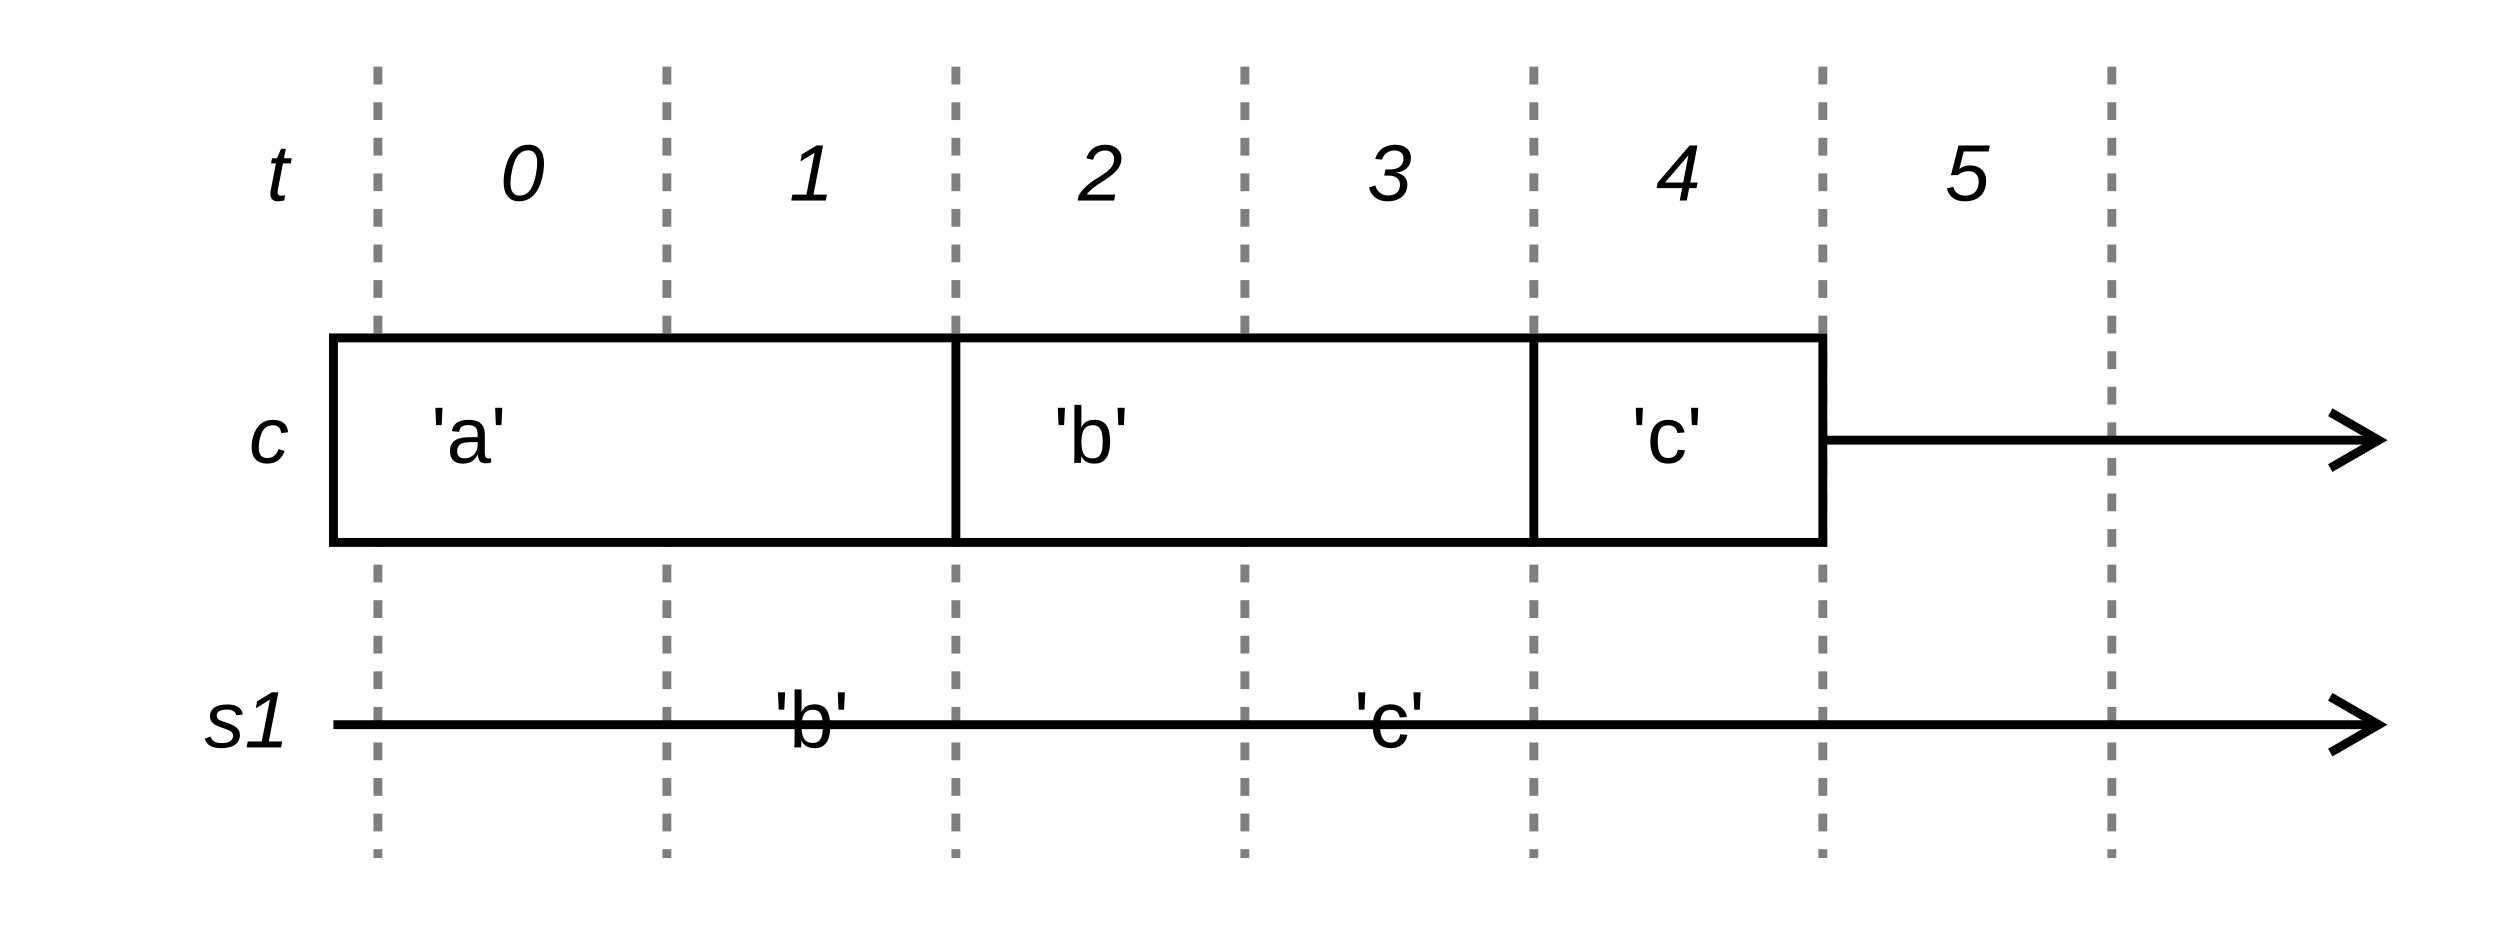
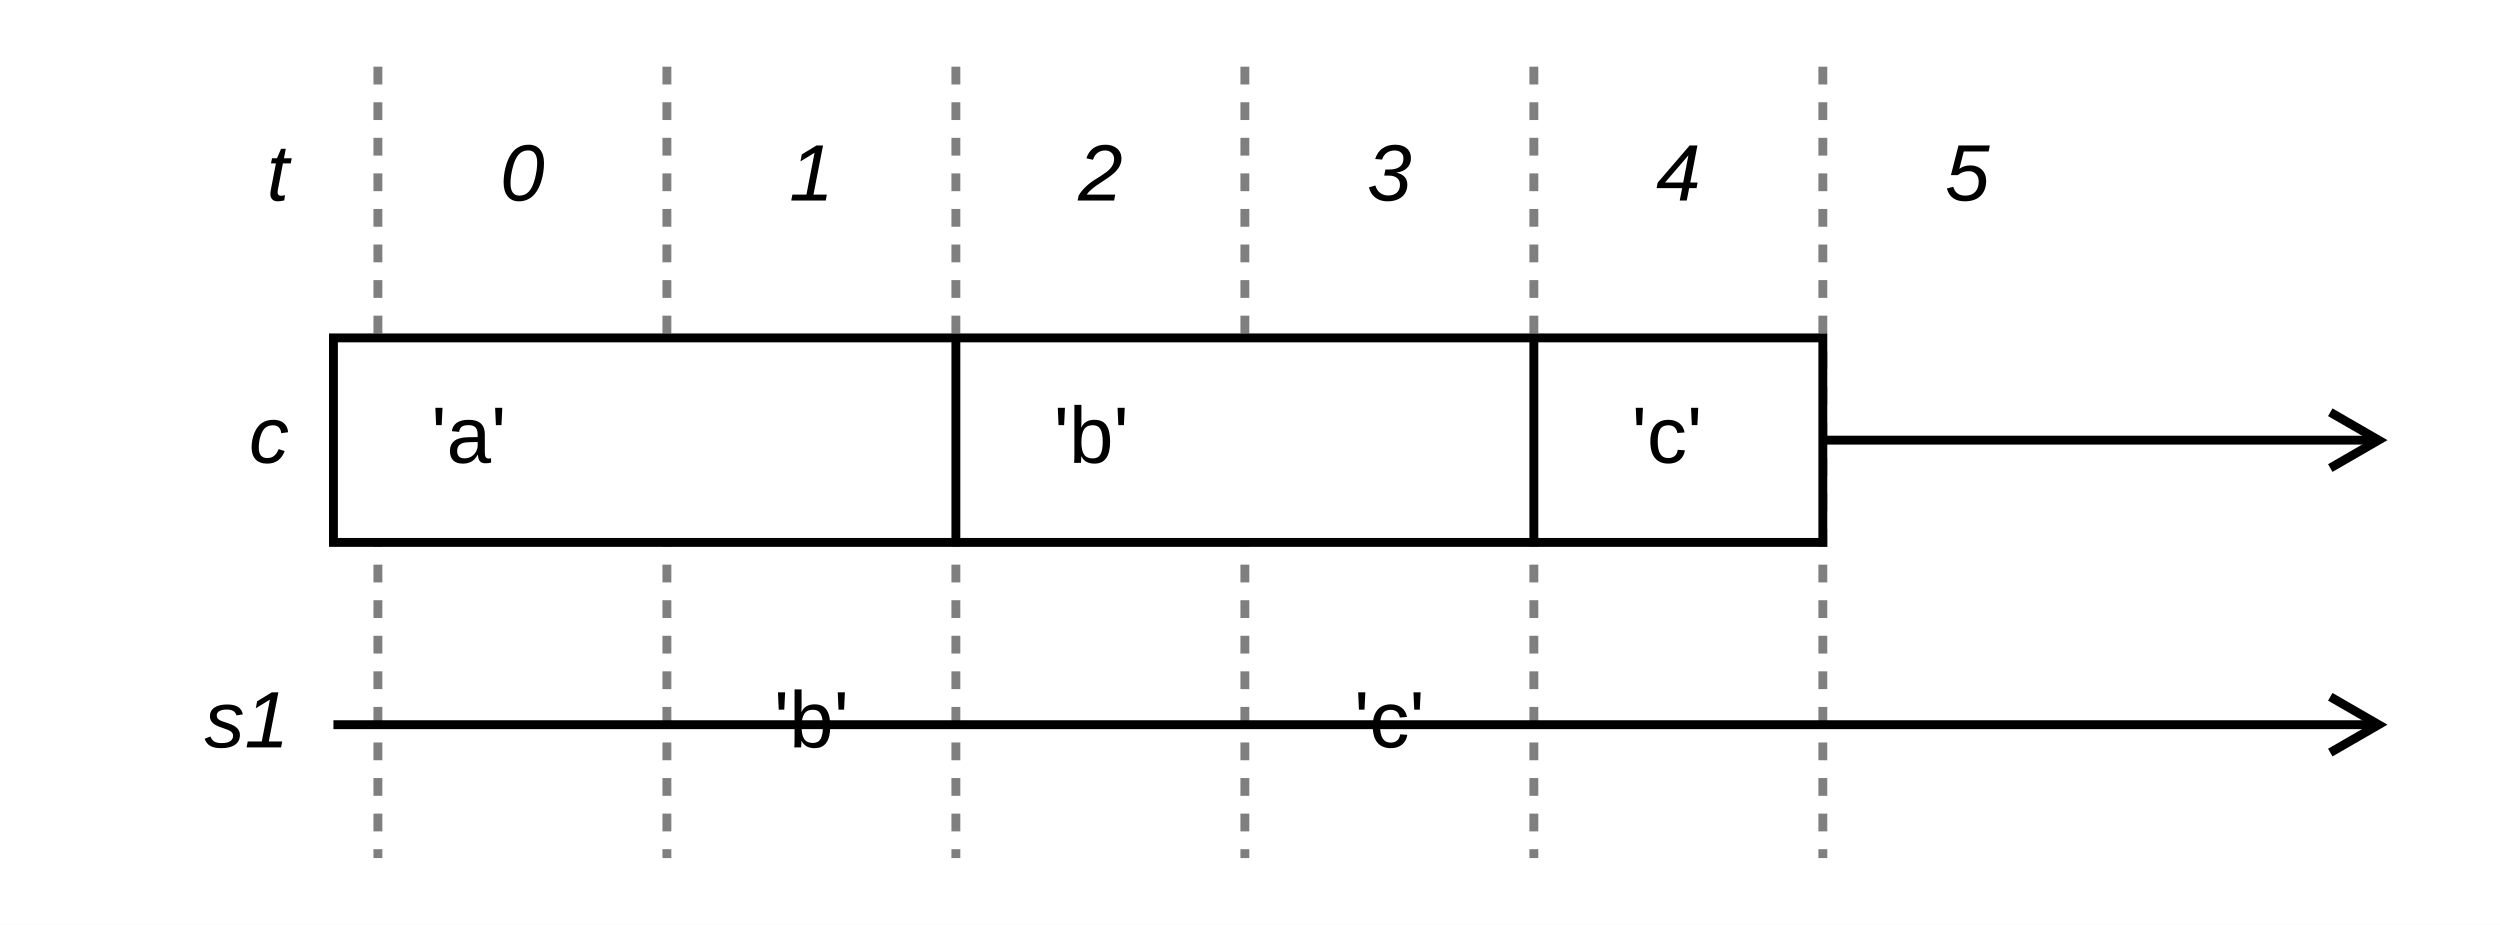
<svg xmlns="http://www.w3.org/2000/svg" viewBox="0 0 562.309 208" width="562.309" height="208">
  <rect x="0" y="0" width="562.309" height="208" fill="white" />
  <g transform="translate(25 25)">
    <g>
      <line x1="60" y1="-10" x2="60" y2="168" stroke="rgba(0, 0, 0, 0.5)" stroke-width="2" stroke-dasharray="4" />
      <line x1="125" y1="-10" x2="125" y2="168" stroke="rgba(0, 0, 0, 0.5)" stroke-width="2" stroke-dasharray="4" />
      <line x1="190" y1="-10" x2="190" y2="168" stroke="rgba(0, 0, 0, 0.5)" stroke-width="2" stroke-dasharray="4" />
      <line x1="255" y1="-10" x2="255" y2="168" stroke="rgba(0, 0, 0, 0.5)" stroke-width="2" stroke-dasharray="4" />
      <line x1="320" y1="-10" x2="320" y2="168" stroke="rgba(0, 0, 0, 0.5)" stroke-width="2" stroke-dasharray="4" />
      <line x1="385" y1="-10" x2="385" y2="168" stroke="rgba(0, 0, 0, 0.5)" stroke-width="2" stroke-dasharray="4" />
-       <line x1="450" y1="-10" x2="450" y2="168" stroke="rgba(0, 0, 0, 0.5)" stroke-width="2" stroke-dasharray="4" />
    </g>
    <g>
      <text x="40" y="15" fill="black" font-family="Arial, Helvetica, sans-serif" font-size="18px" font-weight="normal" font-style="italic" dominant-baseline="middle" text-anchor="end">t</text>
      <text x="92.5" y="15" fill="black" font-family="Arial, Helvetica, sans-serif" font-size="18px" font-weight="normal" font-style="italic" dominant-baseline="middle" text-anchor="middle">0</text>
      <text x="157.5" y="15" fill="black" font-family="Arial, Helvetica, sans-serif" font-size="18px" font-weight="normal" font-style="italic" dominant-baseline="middle" text-anchor="middle">1</text>
      <text x="222.5" y="15" fill="black" font-family="Arial, Helvetica, sans-serif" font-size="18px" font-weight="normal" font-style="italic" dominant-baseline="middle" text-anchor="middle">2</text>
      <text x="287.5" y="15" fill="black" font-family="Arial, Helvetica, sans-serif" font-size="18px" font-weight="normal" font-style="italic" dominant-baseline="middle" text-anchor="middle">3</text>
      <text x="352.5" y="15" fill="black" font-family="Arial, Helvetica, sans-serif" font-size="18px" font-weight="normal" font-style="italic" dominant-baseline="middle" text-anchor="middle">4</text>
      <text x="417.5" y="15" fill="black" font-family="Arial, Helvetica, sans-serif" font-size="18px" font-weight="normal" font-style="italic" dominant-baseline="middle" text-anchor="middle">5</text>
    </g>
    <g transform="translate(0 50)">
      <rect x="50" y="1" width="335" height="46" fill="white" stroke="black" stroke-width="2" />
      <line x1="190" y1="1" x2="190" y2="47" stroke="black" stroke-width="2" />
      <line x1="320" y1="1" x2="320" y2="47" stroke="black" stroke-width="2" />
      <text x="72" y="24" fill="black" font-family="Arial, Helvetica, sans-serif" font-size="18px" font-weight="normal" font-style="normal" dominant-baseline="middle">'a'</text>
      <text x="212" y="24" fill="black" font-family="Arial, Helvetica, sans-serif" font-size="18px" font-weight="normal" font-style="normal" dominant-baseline="middle">'b'</text>
      <text x="342" y="24" fill="black" font-family="Arial, Helvetica, sans-serif" font-size="18px" font-weight="normal" font-style="normal" dominant-baseline="middle">'c'</text>
      <line x1="385" y1="24" x2="510" y2="24" stroke="black" stroke-width="2" />
      <polyline points="500,18.226 510,24 500,29.774" fill="none" stroke="black" stroke-width="2" stroke-linecap="square" />
      <text x="40" y="24" fill="black" font-family="Arial, Helvetica, sans-serif" font-size="18px" font-weight="normal" font-style="italic" dominant-baseline="middle" text-anchor="end">c</text>
    </g>
    <g transform="translate(0 118)">
      <text x="157.5" y="20" fill="black" font-family="Arial, Helvetica, sans-serif" font-size="18px" font-weight="normal" font-style="normal" dominant-baseline="middle" text-anchor="middle">'b'</text>
      <text x="287.5" y="20" fill="black" font-family="Arial, Helvetica, sans-serif" font-size="18px" font-weight="normal" font-style="normal" dominant-baseline="middle" text-anchor="middle">'c'</text>
      <line x1="50" y1="20" x2="510" y2="20" stroke="black" stroke-width="2" />
      <polyline points="500,14.226 510,20 500,25.774" fill="none" stroke="black" stroke-width="2" stroke-linecap="square" />
      <text x="40" y="20" fill="black" font-family="Arial, Helvetica, sans-serif" font-size="18px" font-weight="normal" font-style="italic" dominant-baseline="middle" text-anchor="end">s1</text>
    </g>
  </g>
</svg>
